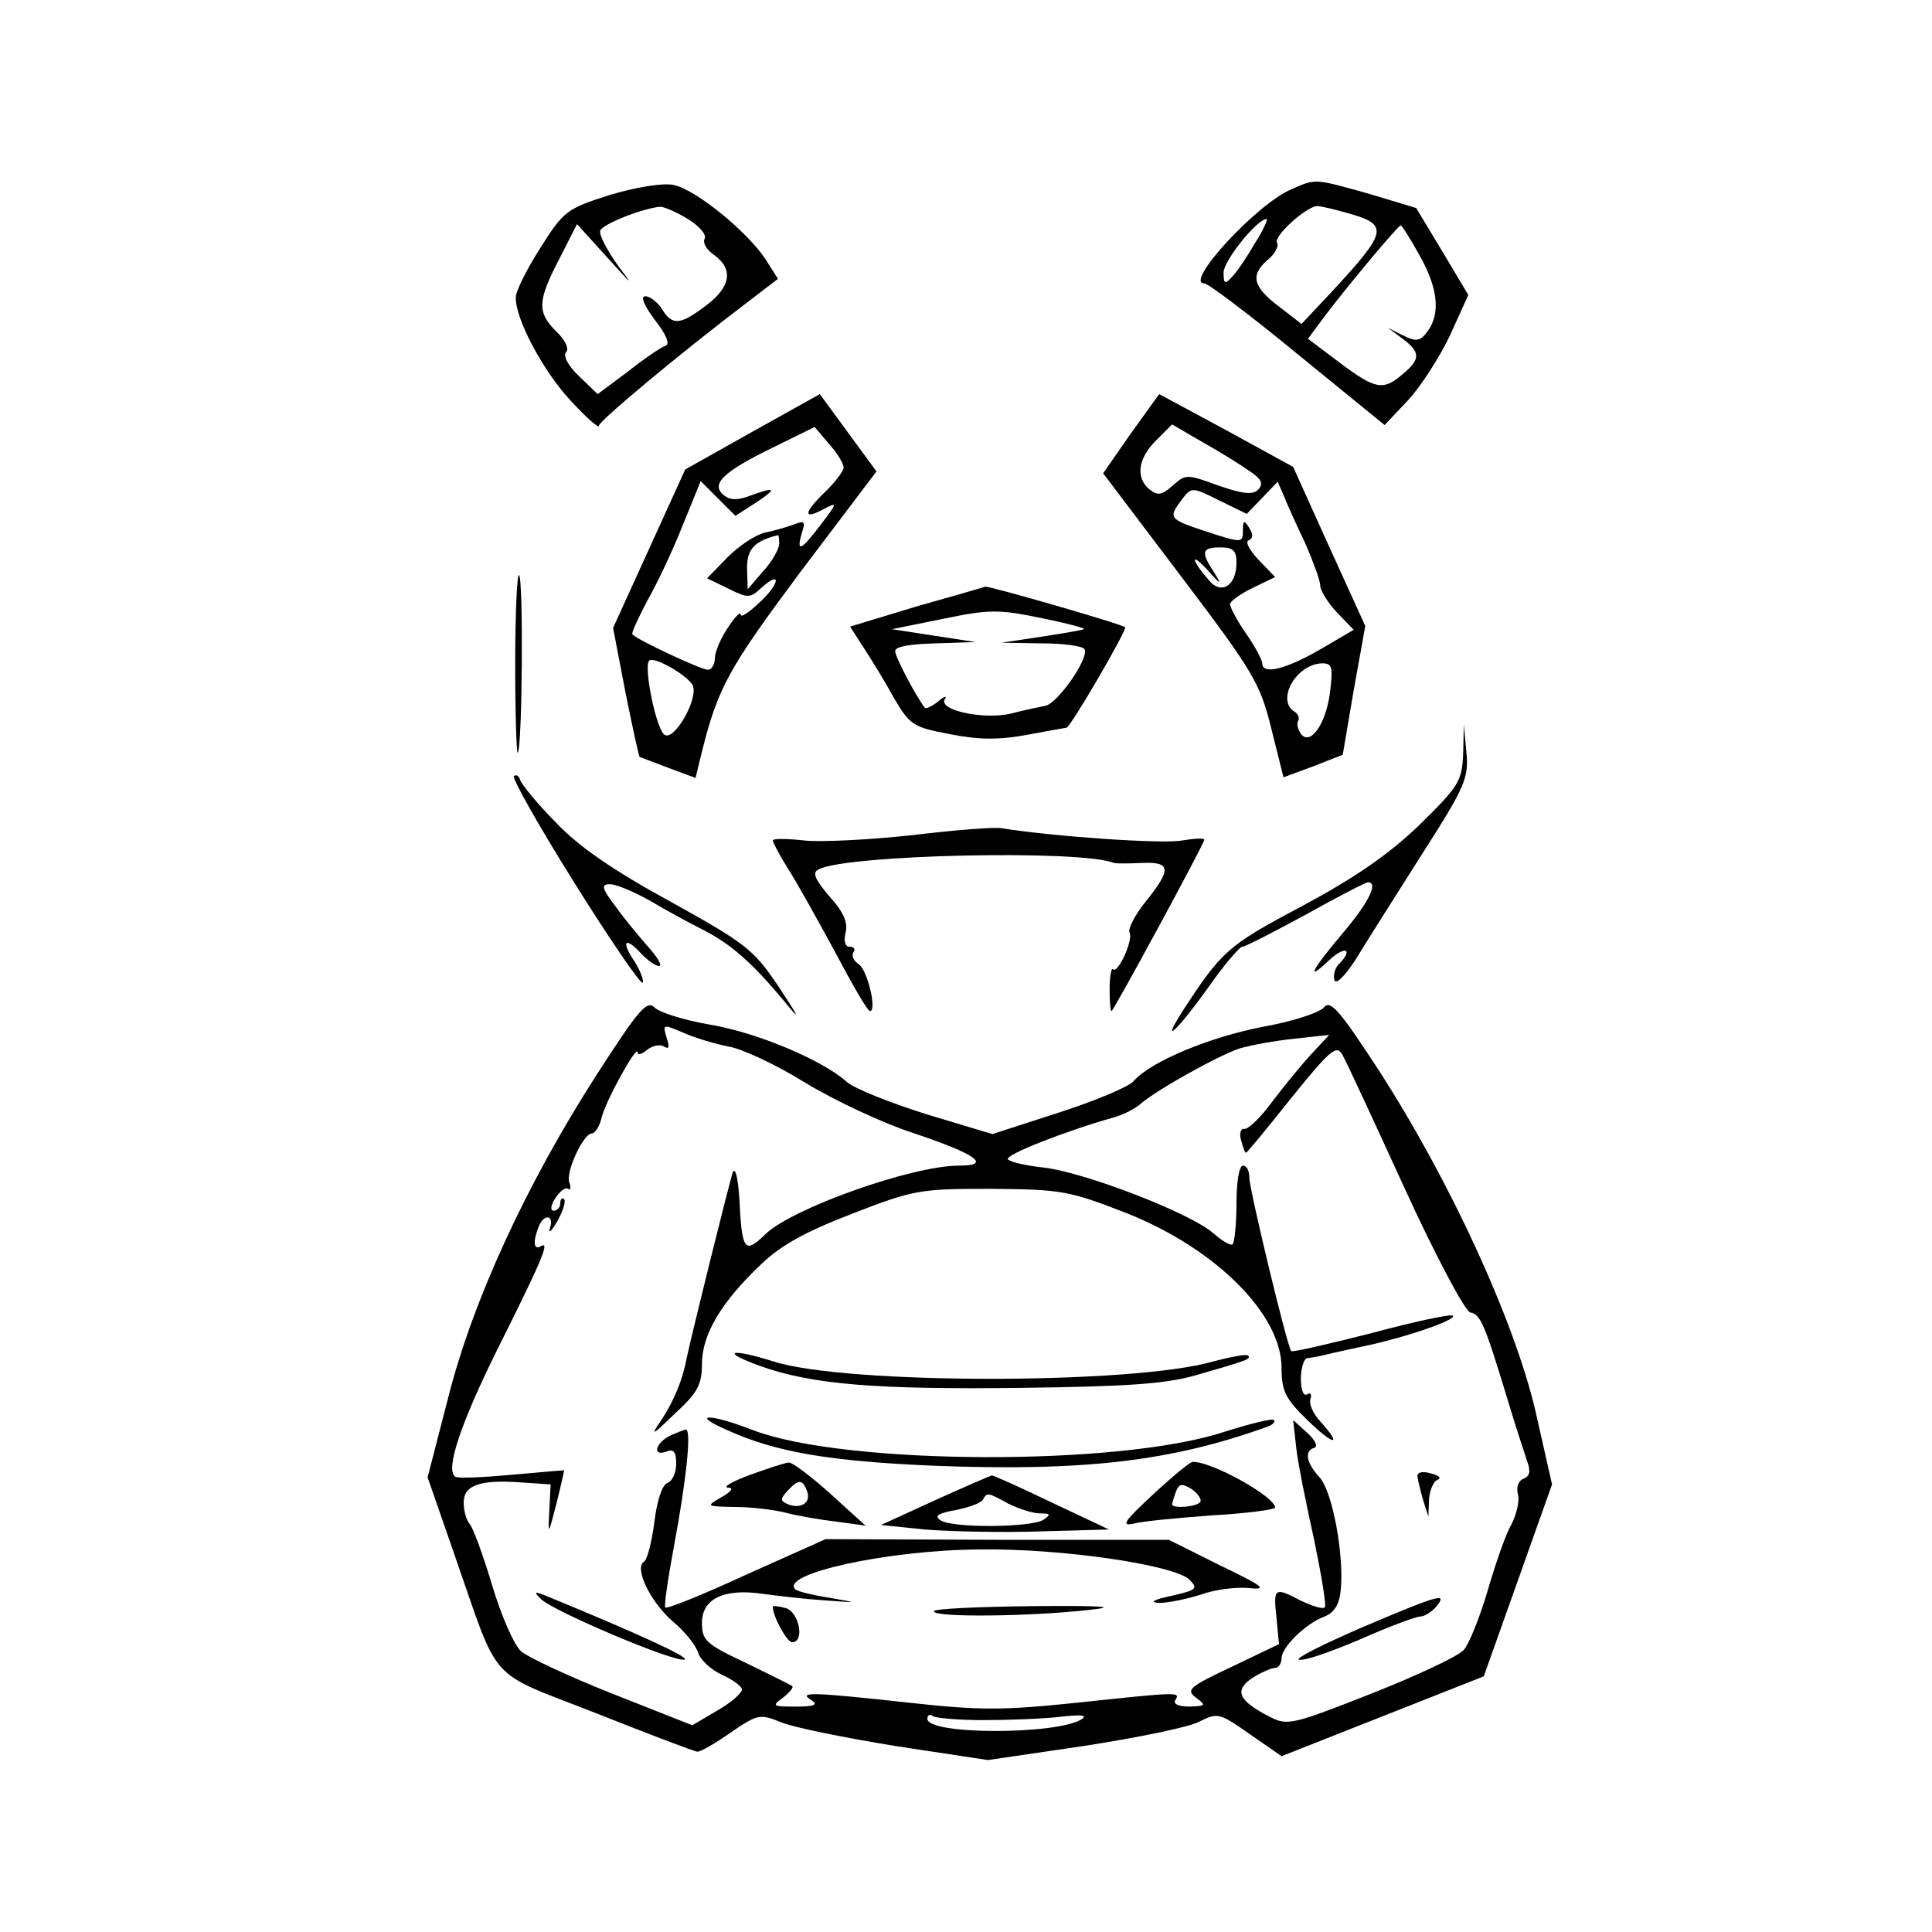
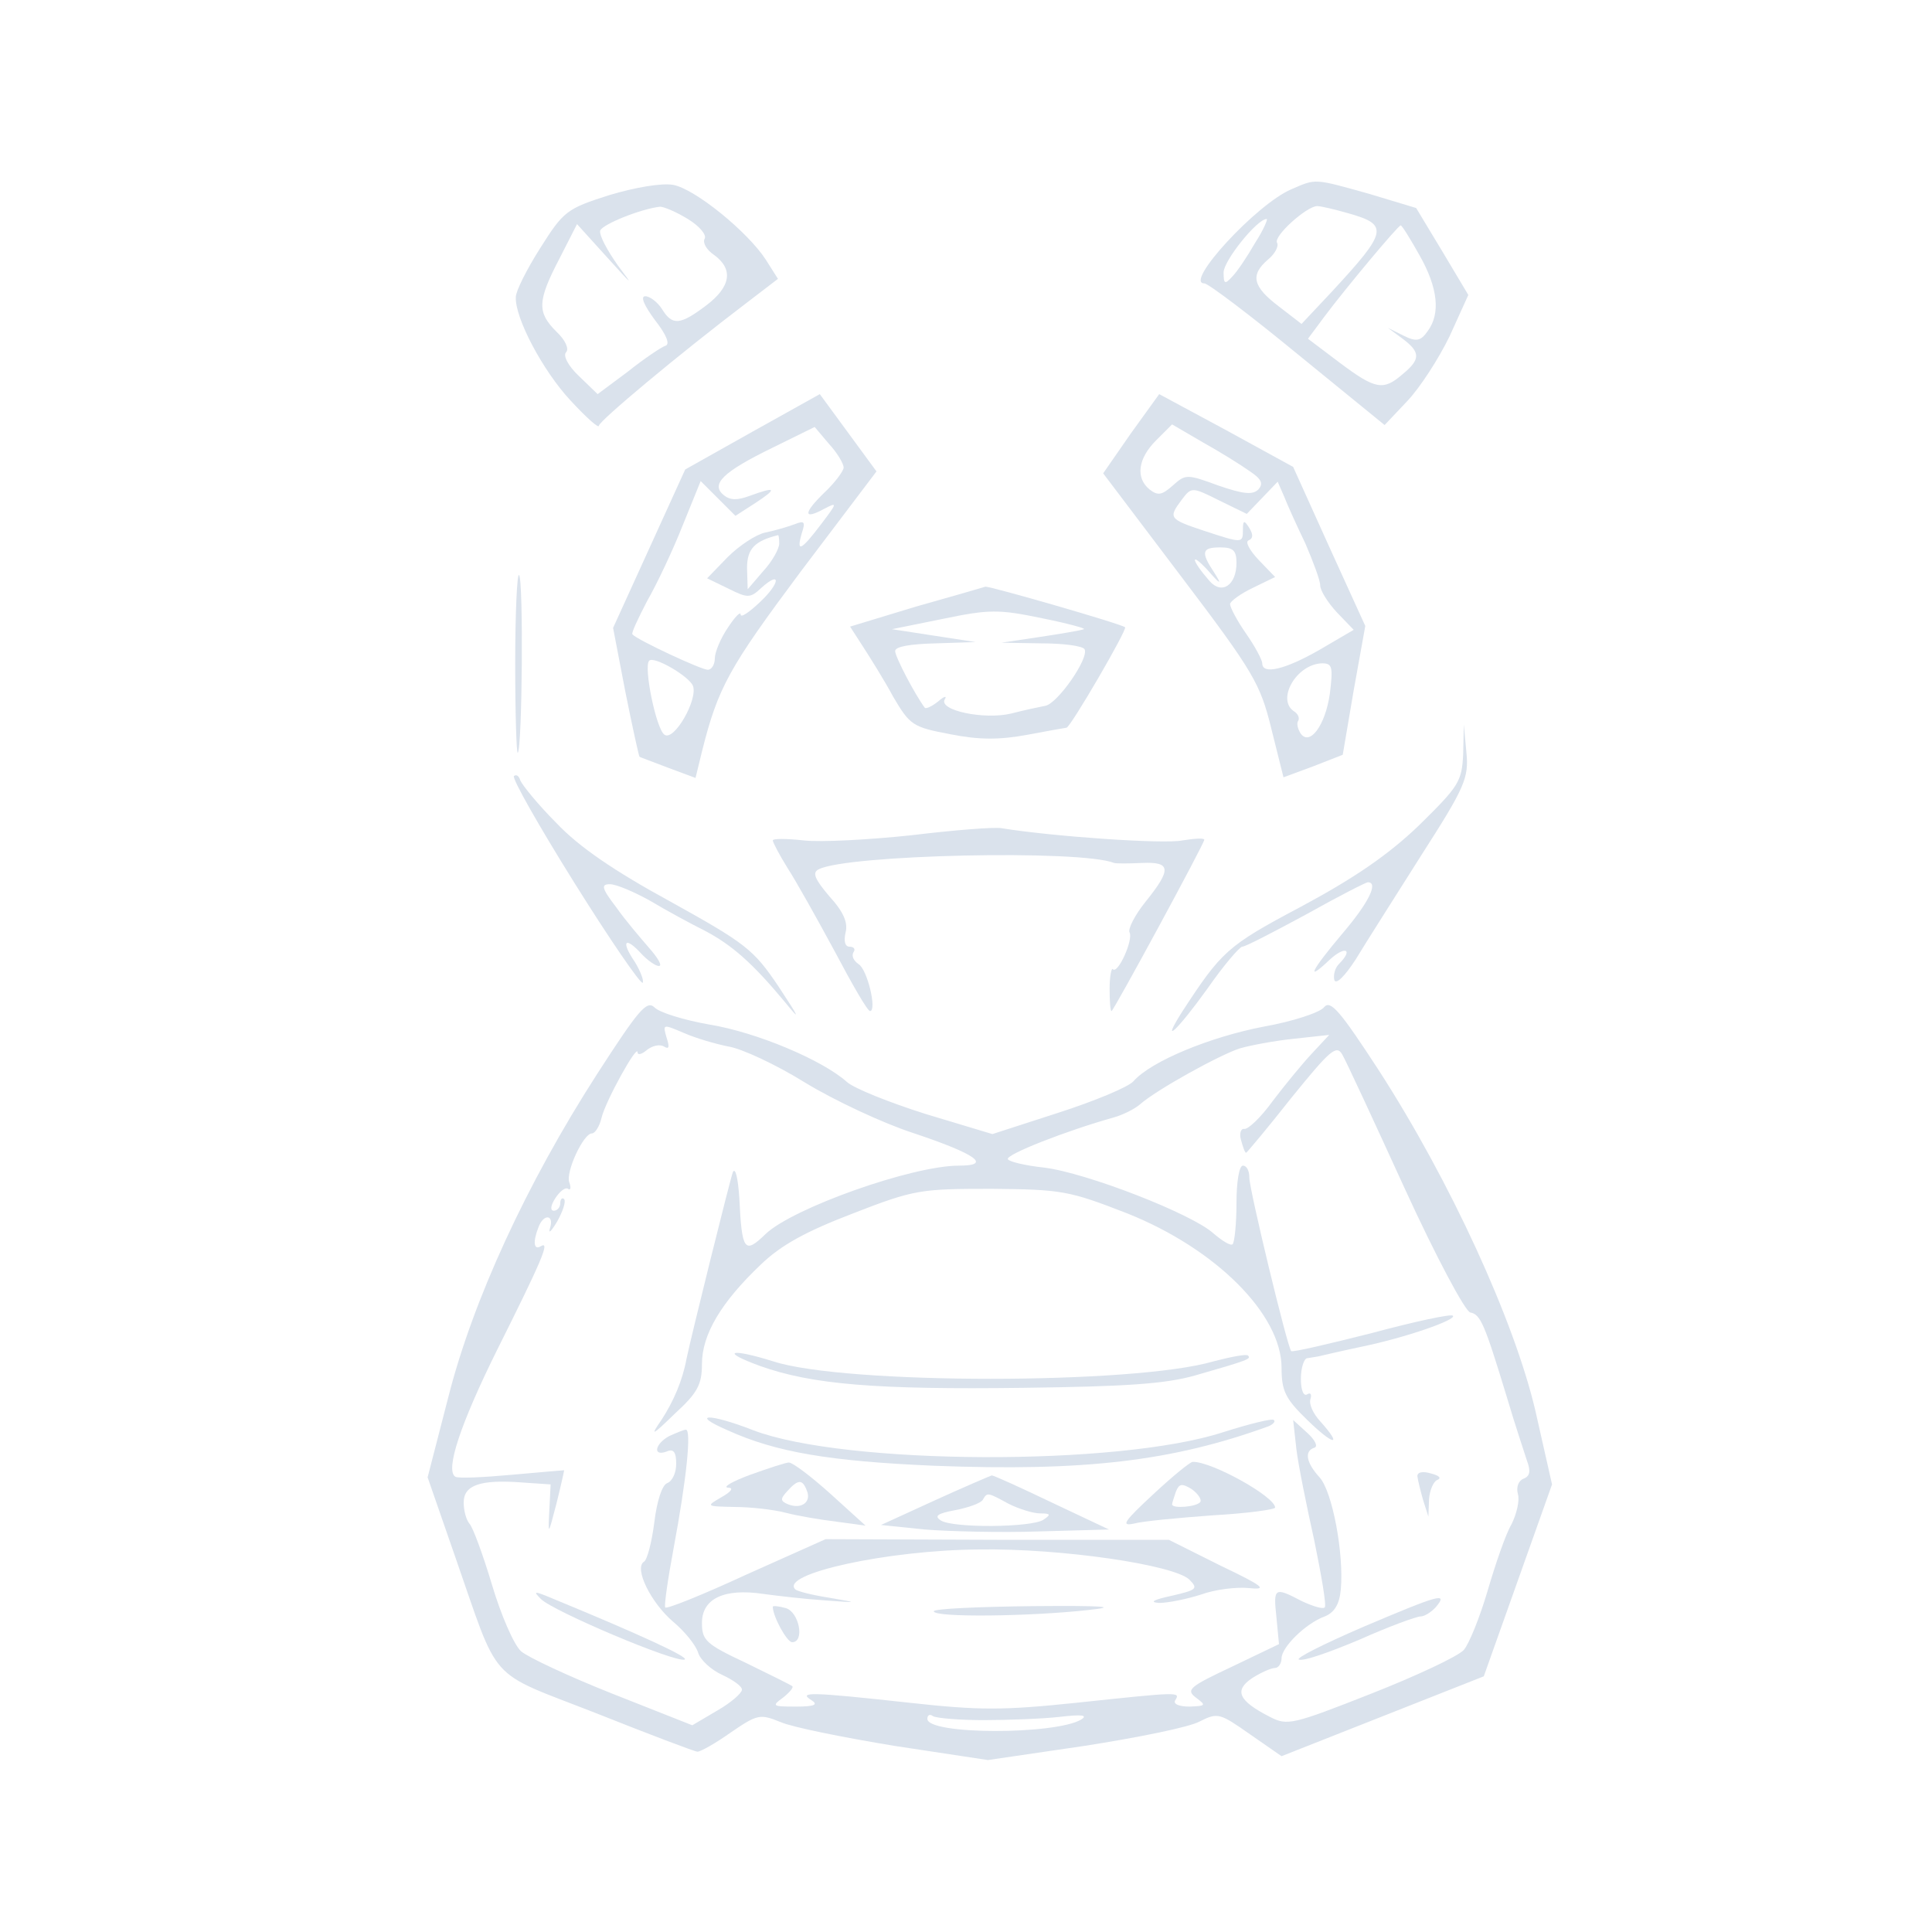
<svg xmlns="http://www.w3.org/2000/svg" version="1.0" width="300pt" height="300pt" viewBox="0 0 300 300" preserveAspectRatio="xMidYMid meet">
-   <g transform="translate(0,300) scale(0.1,-0.1)" fill="#000000" stroke="none">
+   <g transform="translate(0,300) scale(0.1,-0.1)" fill="#dae2ec" stroke="none">
    <path d="M946 2697 c-66 -21 -71 -25 -107 -82 -21 -33 -38 -67 -38 -76 -2 -32 42 -115 85 -161 24 -26 44 -44 44 -39 0 7 123 110 231 192 l47 36 -19 30 c-28 43 -110 110 -144 116 -18 3 -59 -4 -99 -16z m122 -37 c18 -11 30 -25 26 -31 -3 -6 3 -17 15 -25 30 -22 26 -49 -12 -78 -41 -31 -53 -32 -69 -6 -7 11 -19 20 -26 20 -8 0 -2 -14 15 -37 18 -23 24 -38 16 -40 -6 -2 -33 -20 -58 -40 l-47 -35 -29 28 c-17 16 -25 32 -20 37 5 5 -1 19 -15 32 -30 30 -30 47 5 114 l27 53 48 -53 c38 -42 41 -45 16 -12 -17 24 -30 48 -28 55 4 10 64 34 93 37 6 0 25 -8 43 -19z" />
    <path d="M2005 2706 c-54 -23 -167 -146 -135 -146 6 0 72 -50 145 -110 l135 -110 35 37 c20 21 49 66 66 101 l29 64 -40 67 -41 68 -73 22 c-86 24 -82 24 -121 7z m88 -37 c64 -18 62 -28 -25 -122 l-47 -50 -35 27 c-41 31 -45 49 -17 73 11 9 17 21 14 26 -6 10 45 56 62 57 6 0 27 -5 48 -11z m-144 -46 c-12 -21 -28 -45 -36 -53 -11 -12 -13 -11 -13 7 0 18 52 83 67 83 2 0 -5 -17 -18 -37z m255 -19 c29 -51 33 -91 13 -118 -11 -16 -18 -17 -38 -7 l-24 12 23 -17 c28 -21 28 -32 0 -55 -30 -26 -42 -24 -98 18 l-49 37 26 35 c33 44 114 141 118 141 2 0 15 -21 29 -46z" />
    <path d="M1169 2330 l-105 -59 -56 -123 -56 -123 19 -99 c11 -55 21 -100 22 -101 1 -1 21 -8 44 -17 l43 -16 10 41 c25 100 42 130 153 279 l118 156 -44 60 -44 60 -104 -58z m141 -56 c0 -5 -13 -23 -30 -39 -33 -32 -33 -43 0 -25 21 11 20 9 -5 -24 -31 -41 -39 -45 -30 -14 6 18 4 20 -11 14 -11 -4 -31 -10 -46 -13 -14 -3 -40 -20 -58 -38 l-32 -33 33 -16 c30 -15 34 -15 51 1 31 28 30 8 -2 -22 -17 -16 -30 -25 -30 -19 0 5 -9 -4 -20 -21 -11 -16 -20 -38 -20 -47 0 -10 -5 -18 -11 -18 -10 0 -109 46 -117 55 -2 2 9 25 23 52 15 26 40 79 55 117 l28 69 27 -27 27 -27 31 20 c35 23 32 26 -9 11 -19 -7 -30 -7 -40 1 -21 17 -2 36 76 74 l65 32 22 -26 c13 -14 23 -31 23 -37z m-100 -118 c0 -8 -11 -28 -25 -43 l-24 -28 -1 33 c0 30 12 42 48 51 1 1 2 -5 2 -13z m-134 -221 c8 -21 -29 -86 -44 -76 -13 8 -33 106 -24 115 7 8 62 -24 68 -39z" />
    <path d="M1756 2327 l-43 -62 121 -160 c113 -149 123 -167 140 -236 l19 -76 46 17 46 18 17 100 18 100 -56 123 -56 124 -104 57 -104 56 -44 -61z m185 -59 c18 -12 21 -19 13 -28 -9 -9 -24 -7 -62 6 -49 18 -51 18 -71 0 -17 -15 -23 -16 -36 -6 -22 18 -18 48 10 76 l25 25 48 -28 c27 -15 59 -35 73 -45z m86 -112 c12 -28 23 -57 23 -65 0 -8 12 -27 26 -42 l26 -27 -53 -31 c-54 -31 -89 -39 -89 -21 0 5 -11 26 -25 46 -14 20 -25 41 -25 46 0 4 16 16 35 25 l35 17 -26 27 c-14 15 -21 28 -15 30 7 3 7 9 1 19 -8 13 -10 12 -10 -2 0 -22 0 -22 -61 -2 -54 18 -55 20 -34 48 15 20 16 20 58 -1 l43 -21 24 25 24 25 10 -23 c5 -13 20 -46 33 -73z m-107 -30 c0 -35 -23 -50 -42 -28 -28 32 -31 47 -3 17 20 -23 23 -24 11 -5 -22 33 -20 40 9 40 20 0 25 -5 25 -24z m145 -203 c-7 -50 -32 -83 -46 -61 -4 7 -6 15 -3 19 2 4 0 10 -6 14 -29 18 3 74 43 75 16 0 17 -6 12 -47z" />
    <path d="M800 1970 c0 -79 2 -141 4 -139 7 7 9 269 2 276 -3 4 -6 -58 -6 -137z" />
    <path d="M1422 2058 l-102 -31 20 -31 c11 -17 33 -52 47 -78 26 -44 30 -47 88 -58 45 -9 77 -9 120 -1 32 6 60 11 61 11 6 0 95 153 91 156 -5 5 -210 64 -217 63 -3 -1 -51 -15 -108 -31z m261 -35 c-5 -2 -35 -7 -68 -12 l-60 -9 62 -1 c34 0 64 -4 67 -9 8 -13 -42 -85 -61 -88 -10 -2 -34 -7 -53 -12 -42 -10 -113 5 -103 22 4 6 -1 5 -10 -3 -10 -8 -19 -12 -21 -10 -15 20 -46 79 -46 88 0 7 23 11 63 12 l62 2 -65 10 -65 10 79 16 c72 15 87 15 154 1 40 -8 69 -16 65 -17z" />
    <path d="M2272 1829 c-2 -43 -7 -50 -69 -111 -48 -46 -101 -82 -183 -126 -115 -61 -123 -69 -185 -164 -34 -54 -6 -27 40 37 25 36 50 65 54 65 5 0 49 23 99 50 50 28 93 50 96 50 17 0 1 -32 -39 -79 -49 -58 -59 -78 -20 -41 24 22 37 16 14 -7 -6 -6 -9 -17 -7 -25 3 -7 16 6 33 32 15 25 61 97 102 162 68 106 74 120 70 160 l-4 43 -1 -46z" />
    <path d="M798 1795 c-3 -4 39 -78 94 -166 55 -88 103 -158 106 -155 2 3 -3 17 -12 32 -22 32 -16 41 9 14 10 -11 23 -20 28 -20 6 0 -1 12 -15 28 -13 15 -37 43 -51 63 -23 30 -24 36 -10 36 10 0 38 -12 63 -26 25 -15 62 -35 84 -46 42 -22 74 -50 124 -110 26 -32 24 -27 -9 23 -39 58 -51 67 -168 132 -88 48 -142 85 -177 122 -29 29 -53 59 -56 66 -2 7 -6 10 -10 7z" />
    <path d="M1415 1703 c-66 -7 -141 -11 -167 -8 -27 3 -48 3 -48 0 0 -3 10 -22 23 -43 13 -20 46 -79 73 -129 27 -51 51 -93 55 -93 11 0 -4 65 -18 73 -7 5 -11 12 -8 18 4 5 1 9 -6 9 -7 0 -9 9 -6 22 4 15 -3 32 -25 56 -23 27 -27 37 -17 42 43 23 407 31 459 10 3 -1 22 -1 43 0 45 2 47 -9 6 -60 -17 -21 -28 -43 -25 -48 6 -11 -18 -65 -26 -57 -2 3 -5 -11 -5 -30 0 -19 1 -35 3 -35 3 0 144 260 144 266 0 3 -15 2 -34 -1 -28 -6 -201 6 -281 19 -11 2 -74 -3 -140 -11z" />
    <path d="M927 1332 c-110 -171 -193 -352 -231 -502 l-32 -124 42 -121 c71 -203 48 -178 219 -245 83 -33 154 -60 158 -60 5 0 28 13 52 30 41 28 45 29 77 16 18 -8 98 -24 177 -37 l145 -22 150 22 c83 13 163 29 179 38 28 14 31 13 78 -20 l49 -34 157 62 157 62 53 149 53 149 -26 115 c-33 140 -132 356 -243 528 -60 92 -75 110 -85 98 -6 -8 -48 -22 -93 -30 -84 -16 -176 -54 -203 -85 -8 -9 -61 -31 -117 -49 l-102 -33 -103 31 c-57 18 -112 40 -123 50 -38 34 -140 77 -213 89 -40 7 -79 19 -86 27 -12 11 -25 -5 -89 -104z m204 43 c20 -3 74 -28 119 -56 46 -28 121 -63 167 -78 99 -33 124 -51 72 -51 -73 0 -258 -66 -300 -106 -33 -32 -37 -27 -41 56 -2 30 -6 48 -10 40 -5 -14 -65 -256 -72 -290 -6 -33 -20 -66 -39 -95 -18 -26 -15 -25 21 10 35 32 42 45 42 77 0 46 30 96 91 154 32 31 71 52 144 80 95 37 105 38 215 38 109 -1 120 -3 210 -38 138 -55 240 -157 240 -240 0 -36 6 -48 40 -81 41 -40 56 -42 20 -2 -11 12 -18 27 -15 35 2 7 0 10 -5 7 -6 -4 -10 7 -10 24 0 17 5 32 10 32 6 1 13 2 18 3 4 1 34 8 67 15 68 14 148 42 141 48 -3 3 -59 -9 -126 -27 -67 -17 -123 -30 -125 -28 -6 6 -65 251 -65 269 0 11 -4 19 -10 19 -6 0 -10 -26 -10 -58 0 -32 -3 -61 -6 -64 -3 -3 -16 5 -30 17 -33 30 -197 94 -263 102 -28 3 -54 9 -56 13 -4 7 90 44 165 65 14 4 32 13 40 20 26 23 124 77 155 87 17 5 55 12 84 15 l55 6 -27 -29 c-15 -16 -42 -49 -61 -74 -18 -25 -38 -44 -44 -43 -5 1 -8 -7 -5 -17 3 -11 6 -20 8 -20 1 0 33 38 70 85 60 74 70 83 79 68 6 -10 49 -103 97 -208 49 -107 94 -191 102 -193 16 -3 22 -17 57 -132 12 -41 27 -85 31 -98 6 -16 5 -24 -5 -28 -8 -3 -12 -13 -9 -24 3 -10 -2 -31 -10 -47 -9 -15 -25 -62 -37 -103 -12 -41 -29 -83 -37 -92 -9 -10 -73 -40 -144 -68 -122 -48 -130 -50 -157 -36 -49 25 -56 41 -28 60 14 9 30 16 36 16 5 0 10 7 10 15 0 17 37 54 67 65 15 6 23 19 25 42 5 55 -13 152 -33 174 -21 23 -24 41 -8 46 6 2 1 12 -11 23 l-22 20 5 -45 c3 -25 16 -89 28 -143 11 -54 19 -100 16 -103 -3 -3 -19 2 -36 10 -42 22 -44 21 -39 -25 l4 -42 -73 -35 c-66 -31 -72 -36 -56 -48 16 -12 16 -13 -10 -14 -16 0 -26 4 -22 10 8 13 7 13 -153 -4 -115 -12 -151 -12 -260 0 -155 17 -173 17 -152 4 11 -7 5 -10 -24 -10 -37 0 -38 1 -20 14 10 8 17 16 14 18 -3 2 -35 18 -72 36 -62 29 -68 35 -68 62 0 38 35 54 95 45 22 -3 65 -8 95 -10 54 -4 54 -4 8 4 -26 4 -50 10 -53 13 -25 24 143 61 285 62 128 2 304 -24 327 -47 14 -14 11 -16 -28 -25 -28 -6 -35 -10 -19 -11 14 0 43 6 65 13 22 8 55 12 75 10 29 -3 22 3 -45 35 l-80 40 -267 0 -266 1 -123 -55 c-67 -31 -124 -54 -126 -51 -2 2 4 44 13 92 20 107 28 184 19 184 -3 0 -15 -5 -26 -10 -22 -12 -26 -32 -4 -24 11 5 15 -1 15 -19 0 -14 -6 -27 -14 -30 -8 -3 -16 -28 -20 -61 -4 -31 -11 -58 -16 -61 -16 -10 11 -64 45 -93 18 -15 35 -36 39 -48 3 -11 20 -27 38 -35 17 -8 31 -18 30 -23 0 -5 -17 -20 -38 -32 l-39 -23 -124 49 c-68 27 -132 57 -142 66 -11 10 -31 56 -45 103 -14 47 -30 90 -35 95 -5 6 -9 20 -9 33 0 27 26 36 91 31 l44 -3 -2 -40 c-2 -40 -2 -40 11 10 7 28 12 51 12 52 -1 0 -37 -3 -81 -7 -44 -4 -84 -6 -88 -3 -16 10 8 82 65 197 68 136 83 170 68 161 -11 -7 -13 6 -4 29 8 22 25 20 18 -1 -3 -10 2 -5 11 10 9 16 14 31 11 35 -3 3 -6 0 -6 -6 0 -7 -5 -12 -10 -12 -6 0 -5 8 2 19 7 11 16 18 20 15 4 -3 5 2 2 10 -6 16 22 76 35 76 5 0 12 11 15 24 6 26 56 116 56 102 0 -5 7 -3 15 4 8 6 19 9 26 5 8 -5 9 -1 4 14 -6 21 -6 21 27 7 18 -8 49 -17 69 -21z m396 -1046 c37 0 91 2 118 5 34 4 45 3 34 -4 -40 -24 -239 -24 -239 1 0 6 4 8 9 4 6 -3 41 -6 78 -6z" />
    <path d="M1180 879 c81 -29 181 -37 410 -34 157 2 219 6 265 19 84 24 88 26 83 31 -2 3 -27 -2 -54 -9 -123 -36 -572 -36 -683 0 -67 21 -84 16 -21 -7z" />
    <path d="M1130 779 c75 -34 158 -48 320 -55 234 -9 370 7 519 61 8 3 12 8 9 10 -2 3 -38 -6 -79 -19 -163 -53 -587 -51 -729 3 -69 27 -100 26 -40 0z" />
    <path d="M1165 710 c-27 -10 -43 -19 -35 -20 10 0 6 -6 -10 -15 -24 -14 -24 -14 20 -15 25 0 61 -4 80 -9 19 -5 55 -11 80 -14 l44 -6 -54 49 c-30 27 -59 49 -65 49 -5 0 -32 -9 -60 -19z m88 -25 c7 -17 -8 -29 -29 -21 -12 5 -13 8 -2 20 17 19 24 20 31 1z" />
    <path d="M1790 679 c-44 -41 -50 -49 -30 -45 14 4 69 9 123 13 53 3 97 9 97 12 0 17 -99 72 -128 71 -4 0 -32 -23 -62 -51z m74 -11 c-5 -8 -44 -11 -44 -4 0 2 3 11 6 20 5 12 9 13 24 4 10 -7 16 -16 14 -20z" />
    <path d="M2201 707 c1 -7 5 -23 9 -37 l8 -25 1 27 c1 14 7 28 13 30 7 3 2 7 -10 10 -13 4 -22 2 -21 -5z" />
    <path d="M1451 670 l-83 -38 68 -7 c38 -3 118 -5 177 -3 l109 3 -89 42 c-48 23 -90 42 -93 42 -3 -1 -43 -18 -89 -39z m115 -5 c16 -8 38 -15 49 -15 17 0 17 -2 5 -10 -19 -12 -140 -13 -159 -1 -11 7 -5 11 22 16 21 4 40 11 43 16 7 12 7 12 40 -6z" />
    <path d="M840 517 c19 -19 208 -99 223 -94 9 3 -72 40 -203 94 -31 13 -33 13 -20 0z" />
    <path d="M2115 473 c-60 -26 -104 -48 -98 -50 7 -3 49 12 94 31 45 20 88 36 95 36 6 0 17 7 24 15 19 23 5 19 -115 -32z" />
    <path d="M1200 505 c0 -15 22 -55 30 -55 20 0 11 47 -10 53 -11 3 -20 4 -20 2z" />
    <path d="M1450 498 c0 -10 151 -8 240 2 48 5 25 7 -87 6 -84 -1 -153 -4 -153 -8z" />
  </g>
</svg>
